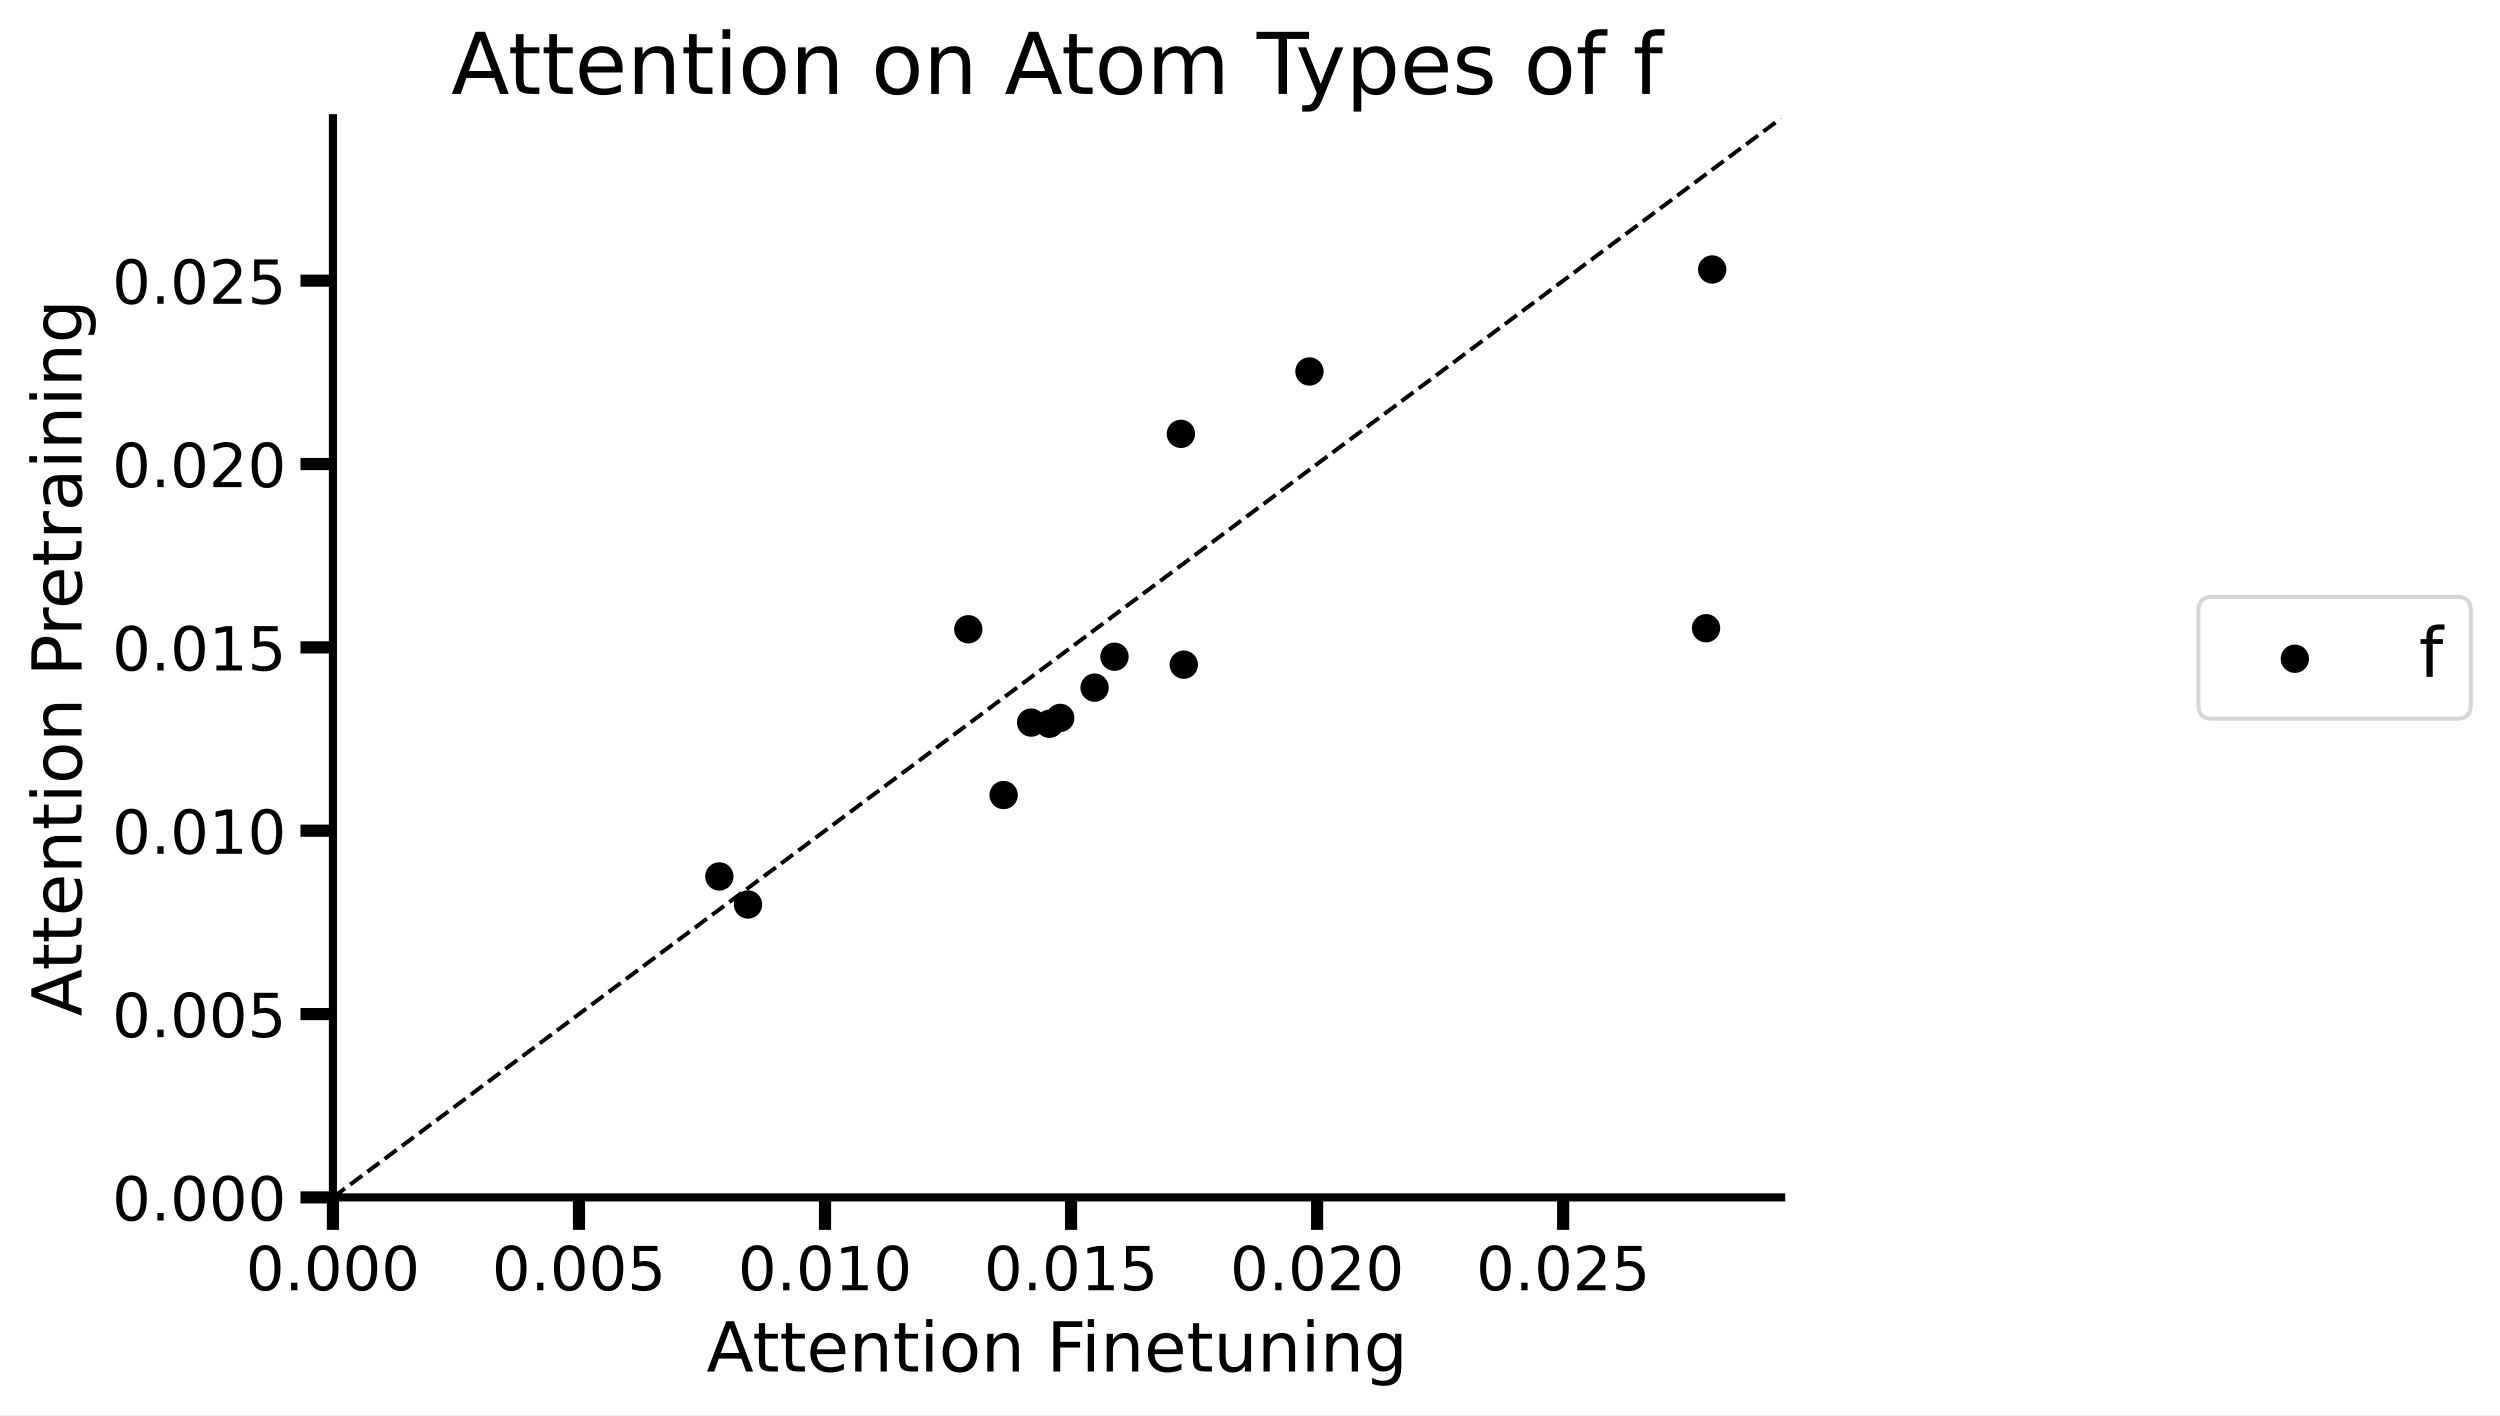
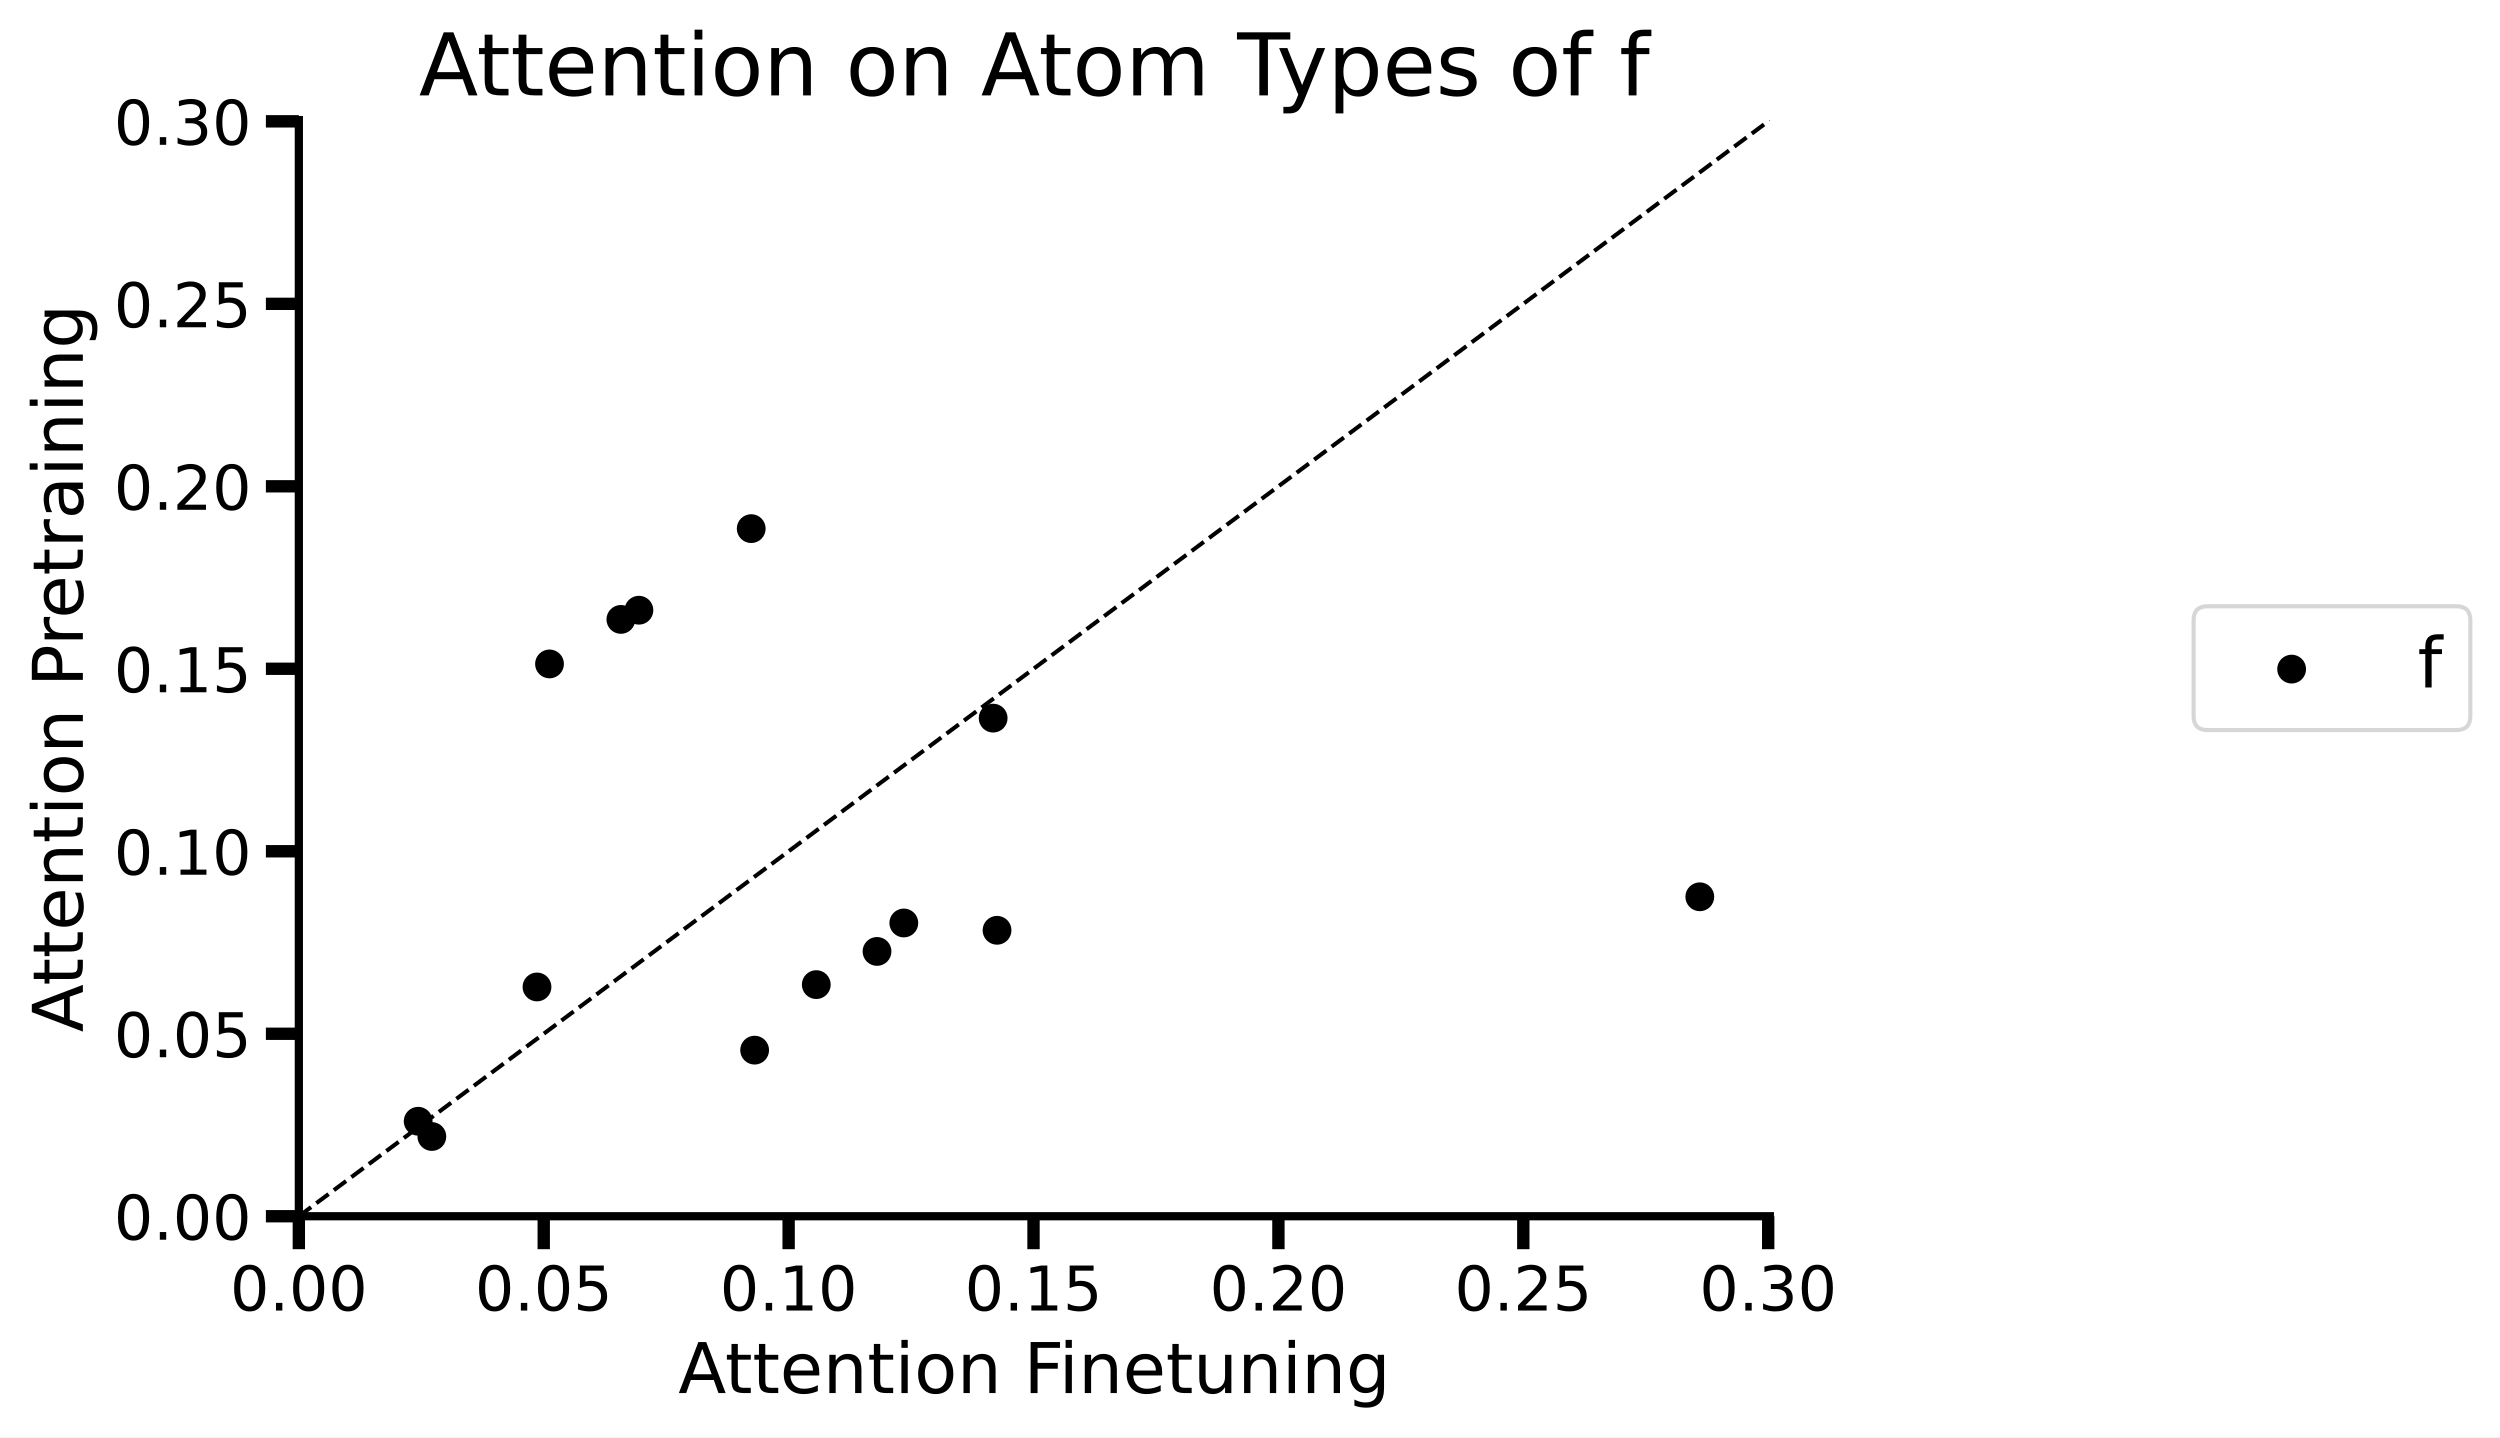
- <svg xmlns="http://www.w3.org/2000/svg" xmlns:xlink="http://www.w3.org/1999/xlink" width="616.475pt" height="348.939pt" viewBox="0 0 616.475 348.939" version="1.1">
+ <svg xmlns="http://www.w3.org/2000/svg" xmlns:xlink="http://www.w3.org/1999/xlink" width="606.931pt" height="348.939pt" viewBox="0 0 606.931 348.939" version="1.1">
  <defs>
    <style type="text/css">*{stroke-linejoin: round; stroke-linecap: butt}</style>
  </defs>
  <g id="figure_1">
    <g id="patch_1">
-       <path d="M 0 348.939  L 616.475 348.939  L 616.475 -0  L 0 -0  z " style="fill: #ffffff" />
+       <path d="M 0 348.939  L 606.931 348.939  L 606.931 -0  L 0 -0  z " style="fill: #ffffff" />
    </g>
    <g id="axes_1">
      <g id="patch_2">
-         <path d="M 82.095 295.269  L 439.215 295.269  L 439.215 29.157  L 82.095 29.157  z " style="fill: #ffffff" />
+         <path d="M 72.551 295.269  L 429.671 295.269  L 429.671 29.157  L 72.551 29.157  z " style="fill: #ffffff" />
      </g>
      <g id="PathCollection_1">
        <defs>
-           <path id="m5a7f922087" d="M 0 3  C 0.796 3 1.559 2.684 2.121 2.121  C 2.684 1.559 3 0.796 3 0  C 3 -0.796 2.684 -1.559 2.121 -2.121  C 1.559 -2.684 0.796 -3 0 -3  C -0.796 -3 -1.559 -2.684 -2.121 -2.121  C -2.684 -1.559 -3 -0.796 -3 0  C -3 0.796 -2.684 1.559 -2.121 2.121  C -1.559 2.684 -0.796 3 0 3  z " style="stroke: #000000" />
+           <path id="m1931fd9048" d="M 0 3  C 0.796 3 1.559 2.684 2.121 2.121  C 2.684 1.559 3 0.796 3 0  C 3 -0.796 2.684 -1.559 2.121 -2.121  C 1.559 -2.684 0.796 -3 0 -3  C -0.796 -3 -1.559 -2.684 -2.121 -2.121  C -2.684 -1.559 -3 -0.796 -3 0  C -3 0.796 -2.684 1.559 -2.121 2.121  C -1.559 2.684 -0.796 3 0 3  z " style="stroke: #000000" />
        </defs>
-         <g clip-path="url(#p6b61f92105)">
-           <use xlink:href="#m5a7f922087" x="238.777" y="155.168" style="stroke: #000000" />
+         <g clip-path="url(#pe3e93a89c5)">
+           <use xlink:href="#m1931fd9048" x="130.367" y="239.606" style="stroke: #000000" />
        </g>
      </g>
      <g id="PathCollection_2">
-         <g clip-path="url(#p6b61f92105)">
-           <use xlink:href="#m5a7f922087" x="184.451" y="223.04" style="stroke: #000000" />
+         <g clip-path="url(#pe3e93a89c5)">
+           <use xlink:href="#m1931fd9048" x="104.839" y="275.911" style="stroke: #000000" />
        </g>
      </g>
      <g id="PathCollection_3">
-         <g clip-path="url(#p6b61f92105)">
-           <use xlink:href="#m5a7f922087" x="177.385" y="216.123" style="stroke: #000000" />
+         <g clip-path="url(#pe3e93a89c5)">
+           <use xlink:href="#m1931fd9048" x="101.519" y="272.211" style="stroke: #000000" />
        </g>
      </g>
      <g id="PathCollection_4">
-         <g clip-path="url(#p6b61f92105)">
-           <use xlink:href="#m5a7f922087" x="420.698" y="154.914" style="stroke: #000000" />
+         <g clip-path="url(#pe3e93a89c5)">
+           <use xlink:href="#m1931fd9048" x="412.666" y="217.716" style="stroke: #000000" />
        </g>
      </g>
      <g id="PathCollection_5">
-         <g clip-path="url(#p6b61f92105)">
-           <use xlink:href="#m5a7f922087" x="291.197" y="106.986" style="stroke: #000000" />
+         <g clip-path="url(#pe3e93a89c5)">
+           <use xlink:href="#m1931fd9048" x="241.11" y="174.342" style="stroke: #000000" />
        </g>
      </g>
      <g id="PathCollection_6">
-         <g clip-path="url(#p6b61f92105)">
-           <use xlink:href="#m5a7f922087" x="291.908" y="163.901" style="stroke: #000000" />
+         <g clip-path="url(#pe3e93a89c5)">
+           <use xlink:href="#m1931fd9048" x="242.053" y="225.85" style="stroke: #000000" />
        </g>
      </g>
      <g id="PathCollection_7">
-         <g clip-path="url(#p6b61f92105)">
-           <use xlink:href="#m5a7f922087" x="258.783" y="178.473" style="stroke: #000000" />
+         <g clip-path="url(#pe3e93a89c5)">
+           <use xlink:href="#m1931fd9048" x="198.17" y="239.037" style="stroke: #000000" />
        </g>
      </g>
      <g id="PathCollection_8">
-         <g clip-path="url(#p6b61f92105)">
-           <use xlink:href="#m5a7f922087" x="269.915" y="169.57" style="stroke: #000000" />
+         <g clip-path="url(#pe3e93a89c5)">
+           <use xlink:href="#m1931fd9048" x="212.917" y="230.98" style="stroke: #000000" />
        </g>
      </g>
      <g id="PathCollection_9">
-         <g clip-path="url(#p6b61f92105)">
-           <use xlink:href="#m5a7f922087" x="274.824" y="161.941" style="stroke: #000000" />
+         <g clip-path="url(#pe3e93a89c5)">
+           <use xlink:href="#m1931fd9048" x="219.421" y="224.076" style="stroke: #000000" />
        </g>
      </g>
      <g id="PathCollection_10">
-         <g clip-path="url(#p6b61f92105)">
-           <use xlink:href="#m5a7f922087" x="247.486" y="196.052" style="stroke: #000000" />
+         <g clip-path="url(#pe3e93a89c5)">
+           <use xlink:href="#m1931fd9048" x="183.205" y="254.946" style="stroke: #000000" />
        </g>
      </g>
      <g id="PathCollection_11">
-         <g clip-path="url(#p6b61f92105)">
-           <use xlink:href="#m5a7f922087" x="322.896" y="91.603" style="stroke: #000000" />
+         <g clip-path="url(#pe3e93a89c5)">
+           <use xlink:href="#m1931fd9048" x="133.408" y="161.184" style="stroke: #000000" />
        </g>
      </g>
      <g id="PathCollection_12">
-         <g clip-path="url(#p6b61f92105)">
-           <use xlink:href="#m5a7f922087" x="422.209" y="66.449" style="stroke: #000000" />
+         <g clip-path="url(#pe3e93a89c5)">
+           <use xlink:href="#m1931fd9048" x="182.377" y="128.337" style="stroke: #000000" />
        </g>
      </g>
      <g id="PathCollection_13">
-         <g clip-path="url(#p6b61f92105)">
-           <use xlink:href="#m5a7f922087" x="254.269" y="178.181" style="stroke: #000000" />
+         <g clip-path="url(#pe3e93a89c5)">
+           <use xlink:href="#m1931fd9048" x="150.735" y="150.375" style="stroke: #000000" />
        </g>
      </g>
      <g id="PathCollection_14">
-         <g clip-path="url(#p6b61f92105)">
-           <use xlink:href="#m5a7f922087" x="261.434" y="177.032" style="stroke: #000000" />
+         <g clip-path="url(#pe3e93a89c5)">
+           <use xlink:href="#m1931fd9048" x="155.111" y="148.143" style="stroke: #000000" />
        </g>
      </g>
      <g id="matplotlib.axis_1">
        <g id="xtick_1">
          <g id="line2d_1">
            <defs>
-               <path id="m9efdca6b07" d="M 0 0  L 0 8  " style="stroke: #000000; stroke-width: 3" />
+               <path id="m5a710bacb7" d="M 0 0  L 0 8  " style="stroke: #000000; stroke-width: 3" />
            </defs>
            <g>
-               <use xlink:href="#m9efdca6b07" x="82.095" y="295.269" style="stroke: #000000; stroke-width: 3" />
+               <use xlink:href="#m5a710bacb7" x="72.551" y="295.269" style="stroke: #000000; stroke-width: 3" />
            </g>
          </g>
          <g id="text_1">
-             <g transform="translate(60.62391 318.1664) scale(0.15 -0.15)">
+             <g transform="translate(55.85203 318.1664) scale(0.15 -0.15)">
              <defs>
                <path id="DejaVuSans-30" d="M 2034 4250  Q 1547 4250 1301 3770  Q 1056 3291 1056 2328  Q 1056 1369 1301 889  Q 1547 409 2034 409  Q 2525 409 2770 889  Q 3016 1369 3016 2328  Q 3016 3291 2770 3770  Q 2525 4250 2034 4250  z M 2034 4750  Q 2819 4750 3233 4129  Q 3647 3509 3647 2328  Q 3647 1150 3233 529  Q 2819 -91 2034 -91  Q 1250 -91 836 529  Q 422 1150 422 2328  Q 422 3509 836 4129  Q 1250 4750 2034 4750  z " transform="scale(0.015625)" />
                <path id="DejaVuSans-2e" d="M 684 794  L 1344 794  L 1344 0  L 684 0  L 684 794  z " transform="scale(0.015625)" />
              </defs>
              <use xlink:href="#DejaVuSans-30" />
              <use xlink:href="#DejaVuSans-2e" x="63.623" />
              <use xlink:href="#DejaVuSans-30" x="95.41" />
              <use xlink:href="#DejaVuSans-30" x="159.033" />
-               <use xlink:href="#DejaVuSans-30" x="222.656" />
            </g>
          </g>
        </g>
        <g id="xtick_2">
          <g id="line2d_2">
            <g>
-               <use xlink:href="#m9efdca6b07" x="142.768" y="295.269" style="stroke: #000000; stroke-width: 3" />
+               <use xlink:href="#m5a710bacb7" x="132.004" y="295.269" style="stroke: #000000; stroke-width: 3" />
            </g>
          </g>
          <g id="text_2">
-             <g transform="translate(121.2969 318.1664) scale(0.15 -0.15)">
+             <g transform="translate(115.3052 318.1664) scale(0.15 -0.15)">
              <defs>
                <path id="DejaVuSans-35" d="M 691 4666  L 3169 4666  L 3169 4134  L 1269 4134  L 1269 2991  Q 1406 3038 1543 3061  Q 1681 3084 1819 3084  Q 2600 3084 3056 2656  Q 3513 2228 3513 1497  Q 3513 744 3044 326  Q 2575 -91 1722 -91  Q 1428 -91 1123 -41  Q 819 9 494 109  L 494 744  Q 775 591 1075 516  Q 1375 441 1709 441  Q 2250 441 2565 725  Q 2881 1009 2881 1497  Q 2881 1984 2565 2268  Q 2250 2553 1709 2553  Q 1456 2553 1204 2497  Q 953 2441 691 2322  L 691 4666  z " transform="scale(0.015625)" />
              </defs>
              <use xlink:href="#DejaVuSans-30" />
              <use xlink:href="#DejaVuSans-2e" x="63.623" />
              <use xlink:href="#DejaVuSans-30" x="95.41" />
-               <use xlink:href="#DejaVuSans-30" x="159.033" />
-               <use xlink:href="#DejaVuSans-35" x="222.656" />
+               <use xlink:href="#DejaVuSans-35" x="159.033" />
            </g>
          </g>
        </g>
        <g id="xtick_3">
          <g id="line2d_3">
            <g>
-               <use xlink:href="#m9efdca6b07" x="203.441" y="295.269" style="stroke: #000000; stroke-width: 3" />
+               <use xlink:href="#m5a710bacb7" x="191.458" y="295.269" style="stroke: #000000; stroke-width: 3" />
            </g>
          </g>
          <g id="text_3">
-             <g transform="translate(181.9699 318.1664) scale(0.15 -0.15)">
+             <g transform="translate(174.7584 318.1664) scale(0.15 -0.15)">
              <defs>
                <path id="DejaVuSans-31" d="M 794 531  L 1825 531  L 1825 4091  L 703 3866  L 703 4441  L 1819 4666  L 2450 4666  L 2450 531  L 3481 531  L 3481 0  L 794 0  L 794 531  z " transform="scale(0.015625)" />
              </defs>
              <use xlink:href="#DejaVuSans-30" />
              <use xlink:href="#DejaVuSans-2e" x="63.623" />
-               <use xlink:href="#DejaVuSans-30" x="95.41" />
-               <use xlink:href="#DejaVuSans-31" x="159.033" />
-               <use xlink:href="#DejaVuSans-30" x="222.656" />
+               <use xlink:href="#DejaVuSans-31" x="95.41" />
+               <use xlink:href="#DejaVuSans-30" x="159.033" />
            </g>
          </g>
        </g>
        <g id="xtick_4">
          <g id="line2d_4">
            <g>
-               <use xlink:href="#m9efdca6b07" x="264.114" y="295.269" style="stroke: #000000; stroke-width: 3" />
+               <use xlink:href="#m5a710bacb7" x="250.911" y="295.269" style="stroke: #000000; stroke-width: 3" />
            </g>
          </g>
          <g id="text_4">
-             <g transform="translate(242.6428 318.1664) scale(0.15 -0.15)">
-               <use xlink:href="#DejaVuSans-30" />
-               <use xlink:href="#DejaVuSans-2e" x="63.623" />
-               <use xlink:href="#DejaVuSans-30" x="95.41" />
-               <use xlink:href="#DejaVuSans-31" x="159.033" />
-               <use xlink:href="#DejaVuSans-35" x="222.656" />
+             <g transform="translate(234.2116 318.1664) scale(0.15 -0.15)">
+               <use xlink:href="#DejaVuSans-30" />
+               <use xlink:href="#DejaVuSans-2e" x="63.623" />
+               <use xlink:href="#DejaVuSans-31" x="95.41" />
+               <use xlink:href="#DejaVuSans-35" x="159.033" />
            </g>
          </g>
        </g>
        <g id="xtick_5">
          <g id="line2d_5">
            <g>
-               <use xlink:href="#m9efdca6b07" x="324.787" y="295.269" style="stroke: #000000; stroke-width: 3" />
+               <use xlink:href="#m5a710bacb7" x="310.364" y="295.269" style="stroke: #000000; stroke-width: 3" />
            </g>
          </g>
          <g id="text_5">
-             <g transform="translate(303.3158 318.1664) scale(0.15 -0.15)">
+             <g transform="translate(293.6648 318.1664) scale(0.15 -0.15)">
              <defs>
                <path id="DejaVuSans-32" d="M 1228 531  L 3431 531  L 3431 0  L 469 0  L 469 531  Q 828 903 1448 1529  Q 2069 2156 2228 2338  Q 2531 2678 2651 2914  Q 2772 3150 2772 3378  Q 2772 3750 2511 3984  Q 2250 4219 1831 4219  Q 1534 4219 1204 4116  Q 875 4013 500 3803  L 500 4441  Q 881 4594 1212 4672  Q 1544 4750 1819 4750  Q 2544 4750 2975 4387  Q 3406 4025 3406 3419  Q 3406 3131 3298 2873  Q 3191 2616 2906 2266  Q 2828 2175 2409 1742  Q 1991 1309 1228 531  z " transform="scale(0.015625)" />
              </defs>
              <use xlink:href="#DejaVuSans-30" />
              <use xlink:href="#DejaVuSans-2e" x="63.623" />
-               <use xlink:href="#DejaVuSans-30" x="95.41" />
-               <use xlink:href="#DejaVuSans-32" x="159.033" />
-               <use xlink:href="#DejaVuSans-30" x="222.656" />
+               <use xlink:href="#DejaVuSans-32" x="95.41" />
+               <use xlink:href="#DejaVuSans-30" x="159.033" />
            </g>
          </g>
        </g>
        <g id="xtick_6">
          <g id="line2d_6">
            <g>
-               <use xlink:href="#m9efdca6b07" x="385.46" y="295.269" style="stroke: #000000; stroke-width: 3" />
+               <use xlink:href="#m5a710bacb7" x="369.817" y="295.269" style="stroke: #000000; stroke-width: 3" />
            </g>
          </g>
          <g id="text_6">
-             <g transform="translate(363.9888 318.1664) scale(0.15 -0.15)">
-               <use xlink:href="#DejaVuSans-30" />
-               <use xlink:href="#DejaVuSans-2e" x="63.623" />
-               <use xlink:href="#DejaVuSans-30" x="95.41" />
-               <use xlink:href="#DejaVuSans-32" x="159.033" />
-               <use xlink:href="#DejaVuSans-35" x="222.656" />
-             </g>
-           </g>
-         </g>
-         <g id="text_7">
-           <g transform="translate(174.2233 338.2033) scale(0.17 -0.17)">
+             <g transform="translate(353.118 318.1664) scale(0.15 -0.15)">
+               <use xlink:href="#DejaVuSans-30" />
+               <use xlink:href="#DejaVuSans-2e" x="63.623" />
+               <use xlink:href="#DejaVuSans-32" x="95.41" />
+               <use xlink:href="#DejaVuSans-35" x="159.033" />
+             </g>
+           </g>
+         </g>
+         <g id="xtick_7">
+           <g id="line2d_7">
+             <g>
+               <use xlink:href="#m5a710bacb7" x="429.27" y="295.269" style="stroke: #000000; stroke-width: 3" />
+             </g>
+           </g>
+           <g id="text_7">
+             <g transform="translate(412.5711 318.1664) scale(0.15 -0.15)">
+               <defs>
+                 <path id="DejaVuSans-33" d="M 2597 2516  Q 3050 2419 3304 2112  Q 3559 1806 3559 1356  Q 3559 666 3084 287  Q 2609 -91 1734 -91  Q 1441 -91 1130 -33  Q 819 25 488 141  L 488 750  Q 750 597 1062 519  Q 1375 441 1716 441  Q 2309 441 2620 675  Q 2931 909 2931 1356  Q 2931 1769 2642 2001  Q 2353 2234 1838 2234  L 1294 2234  L 1294 2753  L 1863 2753  Q 2328 2753 2575 2939  Q 2822 3125 2822 3475  Q 2822 3834 2567 4026  Q 2313 4219 1838 4219  Q 1578 4219 1281 4162  Q 984 4106 628 3988  L 628 4550  Q 988 4650 1302 4700  Q 1616 4750 1894 4750  Q 2613 4750 3031 4423  Q 3450 4097 3450 3541  Q 3450 3153 3228 2886  Q 3006 2619 2597 2516  z " transform="scale(0.015625)" />
+               </defs>
+               <use xlink:href="#DejaVuSans-30" />
+               <use xlink:href="#DejaVuSans-2e" x="63.623" />
+               <use xlink:href="#DejaVuSans-33" x="95.41" />
+               <use xlink:href="#DejaVuSans-30" x="159.033" />
+             </g>
+           </g>
+         </g>
+         <g id="text_8">
+           <g transform="translate(164.6795 338.2033) scale(0.17 -0.17)">
            <defs>
              <path id="DejaVuSans-41" d="M 2188 4044  L 1331 1722  L 3047 1722  L 2188 4044  z M 1831 4666  L 2547 4666  L 4325 0  L 3669 0  L 3244 1197  L 1141 1197  L 716 0  L 50 0  L 1831 4666  z " transform="scale(0.015625)" />
              <path id="DejaVuSans-74" d="M 1172 4494  L 1172 3500  L 2356 3500  L 2356 3053  L 1172 3053  L 1172 1153  Q 1172 725 1289 603  Q 1406 481 1766 481  L 2356 481  L 2356 0  L 1766 0  Q 1100 0 847 248  Q 594 497 594 1153  L 594 3053  L 172 3053  L 172 3500  L 594 3500  L 594 4494  L 1172 4494  z " transform="scale(0.015625)" />
              <path id="DejaVuSans-65" d="M 3597 1894  L 3597 1613  L 953 1613  Q 991 1019 1311 708  Q 1631 397 2203 397  Q 2534 397 2845 478  Q 3156 559 3463 722  L 3463 178  Q 3153 47 2828 -22  Q 2503 -91 2169 -91  Q 1331 -91 842 396  Q 353 884 353 1716  Q 353 2575 817 3079  Q 1281 3584 2069 3584  Q 2775 3584 3186 3129  Q 3597 2675 3597 1894  z M 3022 2063  Q 3016 2534 2758 2815  Q 2500 3097 2075 3097  Q 1594 3097 1305 2825  Q 1016 2553 972 2059  L 3022 2063  z " transform="scale(0.015625)" />
              <path id="DejaVuSans-6e" d="M 3513 2113  L 3513 0  L 2938 0  L 2938 2094  Q 2938 2591 2744 2837  Q 2550 3084 2163 3084  Q 1697 3084 1428 2787  Q 1159 2491 1159 1978  L 1159 0  L 581 0  L 581 3500  L 1159 3500  L 1159 2956  Q 1366 3272 1645 3428  Q 1925 3584 2291 3584  Q 2894 3584 3203 3211  Q 3513 2838 3513 2113  z " transform="scale(0.015625)" />
              <path id="DejaVuSans-69" d="M 603 3500  L 1178 3500  L 1178 0  L 603 0  L 603 3500  z M 603 4863  L 1178 4863  L 1178 4134  L 603 4134  L 603 4863  z " transform="scale(0.015625)" />
              <path id="DejaVuSans-6f" d="M 1959 3097  Q 1497 3097 1228 2736  Q 959 2375 959 1747  Q 959 1119 1226 758  Q 1494 397 1959 397  Q 2419 397 2687 759  Q 2956 1122 2956 1747  Q 2956 2369 2687 2733  Q 2419 3097 1959 3097  z M 1959 3584  Q 2709 3584 3137 3096  Q 3566 2609 3566 1747  Q 3566 888 3137 398  Q 2709 -91 1959 -91  Q 1206 -91 779 398  Q 353 888 353 1747  Q 353 2609 779 3096  Q 1206 3584 1959 3584  z " transform="scale(0.015625)" />
              <path id="DejaVuSans-20" transform="scale(0.015625)" />
              <path id="DejaVuSans-46" d="M 628 4666  L 3309 4666  L 3309 4134  L 1259 4134  L 1259 2759  L 3109 2759  L 3109 2228  L 1259 2228  L 1259 0  L 628 0  L 628 4666  z " transform="scale(0.015625)" />
              <path id="DejaVuSans-75" d="M 544 1381  L 544 3500  L 1119 3500  L 1119 1403  Q 1119 906 1312 657  Q 1506 409 1894 409  Q 2359 409 2629 706  Q 2900 1003 2900 1516  L 2900 3500  L 3475 3500  L 3475 0  L 2900 0  L 2900 538  Q 2691 219 2414 64  Q 2138 -91 1772 -91  Q 1169 -91 856 284  Q 544 659 544 1381  z M 1991 3584  L 1991 3584  z " transform="scale(0.015625)" />
              <path id="DejaVuSans-67" d="M 2906 1791  Q 2906 2416 2648 2759  Q 2391 3103 1925 3103  Q 1463 3103 1205 2759  Q 947 2416 947 1791  Q 947 1169 1205 825  Q 1463 481 1925 481  Q 2391 481 2648 825  Q 2906 1169 2906 1791  z M 3481 434  Q 3481 -459 3084 -895  Q 2688 -1331 1869 -1331  Q 1566 -1331 1297 -1286  Q 1028 -1241 775 -1147  L 775 -588  Q 1028 -725 1275 -790  Q 1522 -856 1778 -856  Q 2344 -856 2625 -561  Q 2906 -266 2906 331  L 2906 616  Q 2728 306 2450 153  Q 2172 0 1784 0  Q 1141 0 747 490  Q 353 981 353 1791  Q 353 2603 747 3093  Q 1141 3584 1784 3584  Q 2172 3584 2450 3431  Q 2728 3278 2906 2969  L 2906 3500  L 3481 3500  L 3481 434  z " transform="scale(0.015625)" />
            </defs>
            <use xlink:href="#DejaVuSans-41" />
            <use xlink:href="#DejaVuSans-74" x="66.658" />
            <use xlink:href="#DejaVuSans-74" x="105.867" />
            <use xlink:href="#DejaVuSans-65" x="145.076" />
            <use xlink:href="#DejaVuSans-6e" x="206.6" />
            <use xlink:href="#DejaVuSans-74" x="269.979" />
            <use xlink:href="#DejaVuSans-69" x="309.188" />
            <use xlink:href="#DejaVuSans-6f" x="336.971" />
            <use xlink:href="#DejaVuSans-6e" x="398.152" />
            <use xlink:href="#DejaVuSans-20" x="461.531" />
            <use xlink:href="#DejaVuSans-46" x="493.318" />
            <use xlink:href="#DejaVuSans-69" x="543.588" />
            <use xlink:href="#DejaVuSans-6e" x="571.371" />
            <use xlink:href="#DejaVuSans-65" x="634.75" />
            <use xlink:href="#DejaVuSans-74" x="696.273" />
            <use xlink:href="#DejaVuSans-75" x="735.482" />
            <use xlink:href="#DejaVuSans-6e" x="798.861" />
            <use xlink:href="#DejaVuSans-69" x="862.24" />
            <use xlink:href="#DejaVuSans-6e" x="890.023" />
            <use xlink:href="#DejaVuSans-67" x="953.402" />
          </g>
        </g>
      </g>
      <g id="matplotlib.axis_2">
        <g id="ytick_1">
-           <g id="line2d_7">
+           <g id="line2d_8">
            <defs>
-               <path id="m7ac7b48f65" d="M 0 0  L -8 0  " style="stroke: #000000; stroke-width: 3" />
+               <path id="m58a46e6123" d="M 0 0  L -8 0  " style="stroke: #000000; stroke-width: 3" />
            </defs>
            <g>
-               <use xlink:href="#m7ac7b48f65" x="82.095" y="295.269" style="stroke: #000000; stroke-width: 3" />
-             </g>
-           </g>
-           <g id="text_8">
+               <use xlink:href="#m58a46e6123" x="72.551" y="295.269" style="stroke: #000000; stroke-width: 3" />
+             </g>
+           </g>
+           <g id="text_9">
            <g transform="translate(27.65281 300.9675) scale(0.15 -0.15)">
              <use xlink:href="#DejaVuSans-30" />
              <use xlink:href="#DejaVuSans-2e" x="63.623" />
              <use xlink:href="#DejaVuSans-30" x="95.41" />
              <use xlink:href="#DejaVuSans-30" x="159.033" />
-               <use xlink:href="#DejaVuSans-30" x="222.656" />
            </g>
          </g>
        </g>
        <g id="ytick_2">
-           <g id="line2d_8">
-             <g>
-               <use xlink:href="#m7ac7b48f65" x="82.095" y="250.058" style="stroke: #000000; stroke-width: 3" />
-             </g>
-           </g>
-           <g id="text_9">
-             <g transform="translate(27.65281 255.7564) scale(0.15 -0.15)">
+           <g id="line2d_9">
+             <g>
+               <use xlink:href="#m58a46e6123" x="72.551" y="250.967" style="stroke: #000000; stroke-width: 3" />
+             </g>
+           </g>
+           <g id="text_10">
+             <g transform="translate(27.65281 256.6653) scale(0.15 -0.15)">
              <use xlink:href="#DejaVuSans-30" />
              <use xlink:href="#DejaVuSans-2e" x="63.623" />
              <use xlink:href="#DejaVuSans-30" x="95.41" />
-               <use xlink:href="#DejaVuSans-30" x="159.033" />
-               <use xlink:href="#DejaVuSans-35" x="222.656" />
+               <use xlink:href="#DejaVuSans-35" x="159.033" />
            </g>
          </g>
        </g>
        <g id="ytick_3">
-           <g id="line2d_9">
-             <g>
-               <use xlink:href="#m7ac7b48f65" x="82.095" y="204.846" style="stroke: #000000; stroke-width: 3" />
-             </g>
-           </g>
-           <g id="text_10">
-             <g transform="translate(27.65281 210.5452) scale(0.15 -0.15)">
-               <use xlink:href="#DejaVuSans-30" />
-               <use xlink:href="#DejaVuSans-2e" x="63.623" />
-               <use xlink:href="#DejaVuSans-30" x="95.41" />
-               <use xlink:href="#DejaVuSans-31" x="159.033" />
-               <use xlink:href="#DejaVuSans-30" x="222.656" />
+           <g id="line2d_10">
+             <g>
+               <use xlink:href="#m58a46e6123" x="72.551" y="206.664" style="stroke: #000000; stroke-width: 3" />
+             </g>
+           </g>
+           <g id="text_11">
+             <g transform="translate(27.65281 212.3631) scale(0.15 -0.15)">
+               <use xlink:href="#DejaVuSans-30" />
+               <use xlink:href="#DejaVuSans-2e" x="63.623" />
+               <use xlink:href="#DejaVuSans-31" x="95.41" />
+               <use xlink:href="#DejaVuSans-30" x="159.033" />
            </g>
          </g>
        </g>
        <g id="ytick_4">
-           <g id="line2d_10">
-             <g>
-               <use xlink:href="#m7ac7b48f65" x="82.095" y="159.635" style="stroke: #000000; stroke-width: 3" />
-             </g>
-           </g>
-           <g id="text_11">
-             <g transform="translate(27.65281 165.3341) scale(0.15 -0.15)">
-               <use xlink:href="#DejaVuSans-30" />
-               <use xlink:href="#DejaVuSans-2e" x="63.623" />
-               <use xlink:href="#DejaVuSans-30" x="95.41" />
-               <use xlink:href="#DejaVuSans-31" x="159.033" />
-               <use xlink:href="#DejaVuSans-35" x="222.656" />
+           <g id="line2d_11">
+             <g>
+               <use xlink:href="#m58a46e6123" x="72.551" y="162.362" style="stroke: #000000; stroke-width: 3" />
+             </g>
+           </g>
+           <g id="text_12">
+             <g transform="translate(27.65281 168.0609) scale(0.15 -0.15)">
+               <use xlink:href="#DejaVuSans-30" />
+               <use xlink:href="#DejaVuSans-2e" x="63.623" />
+               <use xlink:href="#DejaVuSans-31" x="95.41" />
+               <use xlink:href="#DejaVuSans-35" x="159.033" />
            </g>
          </g>
        </g>
        <g id="ytick_5">
-           <g id="line2d_11">
-             <g>
-               <use xlink:href="#m7ac7b48f65" x="82.095" y="114.424" style="stroke: #000000; stroke-width: 3" />
-             </g>
-           </g>
-           <g id="text_12">
-             <g transform="translate(27.65281 120.1229) scale(0.15 -0.15)">
-               <use xlink:href="#DejaVuSans-30" />
-               <use xlink:href="#DejaVuSans-2e" x="63.623" />
-               <use xlink:href="#DejaVuSans-30" x="95.41" />
-               <use xlink:href="#DejaVuSans-32" x="159.033" />
-               <use xlink:href="#DejaVuSans-30" x="222.656" />
+           <g id="line2d_12">
+             <g>
+               <use xlink:href="#m58a46e6123" x="72.551" y="118.06" style="stroke: #000000; stroke-width: 3" />
+             </g>
+           </g>
+           <g id="text_13">
+             <g transform="translate(27.65281 123.7587) scale(0.15 -0.15)">
+               <use xlink:href="#DejaVuSans-30" />
+               <use xlink:href="#DejaVuSans-2e" x="63.623" />
+               <use xlink:href="#DejaVuSans-32" x="95.41" />
+               <use xlink:href="#DejaVuSans-30" x="159.033" />
            </g>
          </g>
        </g>
        <g id="ytick_6">
-           <g id="line2d_12">
-             <g>
-               <use xlink:href="#m7ac7b48f65" x="82.095" y="69.213" style="stroke: #000000; stroke-width: 3" />
-             </g>
-           </g>
-           <g id="text_13">
-             <g transform="translate(27.65281 74.91178) scale(0.15 -0.15)">
-               <use xlink:href="#DejaVuSans-30" />
-               <use xlink:href="#DejaVuSans-2e" x="63.623" />
-               <use xlink:href="#DejaVuSans-30" x="95.41" />
-               <use xlink:href="#DejaVuSans-32" x="159.033" />
-               <use xlink:href="#DejaVuSans-35" x="222.656" />
-             </g>
-           </g>
-         </g>
-         <g id="text_14">
+           <g id="line2d_13">
+             <g>
+               <use xlink:href="#m58a46e6123" x="72.551" y="73.758" style="stroke: #000000; stroke-width: 3" />
+             </g>
+           </g>
+           <g id="text_14">
+             <g transform="translate(27.65281 79.45649) scale(0.15 -0.15)">
+               <use xlink:href="#DejaVuSans-30" />
+               <use xlink:href="#DejaVuSans-2e" x="63.623" />
+               <use xlink:href="#DejaVuSans-32" x="95.41" />
+               <use xlink:href="#DejaVuSans-35" x="159.033" />
+             </g>
+           </g>
+         </g>
+         <g id="ytick_7">
+           <g id="line2d_14">
+             <g>
+               <use xlink:href="#m58a46e6123" x="72.551" y="29.455" style="stroke: #000000; stroke-width: 3" />
+             </g>
+           </g>
+           <g id="text_15">
+             <g transform="translate(27.65281 35.15428) scale(0.15 -0.15)">
+               <use xlink:href="#DejaVuSans-30" />
+               <use xlink:href="#DejaVuSans-2e" x="63.623" />
+               <use xlink:href="#DejaVuSans-33" x="95.41" />
+               <use xlink:href="#DejaVuSans-30" x="159.033" />
+             </g>
+           </g>
+         </g>
+         <g id="text_16">
          <g transform="translate(20.11734 250.5808) rotate(-90) scale(0.17 -0.17)">
            <defs>
              <path id="DejaVuSans-50" d="M 1259 4147  L 1259 2394  L 2053 2394  Q 2494 2394 2734 2622  Q 2975 2850 2975 3272  Q 2975 3691 2734 3919  Q 2494 4147 2053 4147  L 1259 4147  z M 628 4666  L 2053 4666  Q 2838 4666 3239 4311  Q 3641 3956 3641 3272  Q 3641 2581 3239 2228  Q 2838 1875 2053 1875  L 1259 1875  L 1259 0  L 628 0  L 628 4666  z " transform="scale(0.015625)" />
              <path id="DejaVuSans-72" d="M 2631 2963  Q 2534 3019 2420 3045  Q 2306 3072 2169 3072  Q 1681 3072 1420 2755  Q 1159 2438 1159 1844  L 1159 0  L 581 0  L 581 3500  L 1159 3500  L 1159 2956  Q 1341 3275 1631 3429  Q 1922 3584 2338 3584  Q 2397 3584 2469 3576  Q 2541 3569 2628 3553  L 2631 2963  z " transform="scale(0.015625)" />
              <path id="DejaVuSans-61" d="M 2194 1759  Q 1497 1759 1228 1600  Q 959 1441 959 1056  Q 959 750 1161 570  Q 1363 391 1709 391  Q 2188 391 2477 730  Q 2766 1069 2766 1631  L 2766 1759  L 2194 1759  z M 3341 1997  L 3341 0  L 2766 0  L 2766 531  Q 2569 213 2275 61  Q 1981 -91 1556 -91  Q 1019 -91 701 211  Q 384 513 384 1019  Q 384 1609 779 1909  Q 1175 2209 1959 2209  L 2766 2209  L 2766 2266  Q 2766 2663 2505 2880  Q 2244 3097 1772 3097  Q 1472 3097 1187 3025  Q 903 2953 641 2809  L 641 3341  Q 956 3463 1253 3523  Q 1550 3584 1831 3584  Q 2591 3584 2966 3190  Q 3341 2797 3341 1997  z " transform="scale(0.015625)" />
            </defs>
            <use xlink:href="#DejaVuSans-41" />
            <use xlink:href="#DejaVuSans-74" x="66.658" />
            <use xlink:href="#DejaVuSans-74" x="105.867" />
            <use xlink:href="#DejaVuSans-65" x="145.076" />
            <use xlink:href="#DejaVuSans-6e" x="206.6" />
            <use xlink:href="#DejaVuSans-74" x="269.979" />
            <use xlink:href="#DejaVuSans-69" x="309.188" />
            <use xlink:href="#DejaVuSans-6f" x="336.971" />
            <use xlink:href="#DejaVuSans-6e" x="398.152" />
            <use xlink:href="#DejaVuSans-20" x="461.531" />
            <use xlink:href="#DejaVuSans-50" x="493.318" />
            <use xlink:href="#DejaVuSans-72" x="551.871" />
            <use xlink:href="#DejaVuSans-65" x="590.734" />
            <use xlink:href="#DejaVuSans-74" x="652.258" />
            <use xlink:href="#DejaVuSans-72" x="691.467" />
            <use xlink:href="#DejaVuSans-61" x="732.58" />
            <use xlink:href="#DejaVuSans-69" x="793.859" />
            <use xlink:href="#DejaVuSans-6e" x="821.643" />
            <use xlink:href="#DejaVuSans-69" x="885.021" />
            <use xlink:href="#DejaVuSans-6e" x="912.805" />
            <use xlink:href="#DejaVuSans-67" x="976.184" />
          </g>
        </g>
      </g>
-       <g id="line2d_13">
-         <path d="M 82.095 295.269  L 439.215 29.157  " clip-path="url(#p6b61f92105)" style="fill: none; stroke-dasharray: 3.7,1.6; stroke-dashoffset: 0; stroke: #000000" />
+       <g id="line2d_15">
+         <path d="M 72.551 295.269  L 429.671 29.157  " clip-path="url(#pe3e93a89c5)" style="fill: none; stroke-dasharray: 3.7,1.6; stroke-dashoffset: 0; stroke: #000000" />
      </g>
      <g id="patch_3">
-         <path d="M 82.095 295.269  L 82.095 29.157  " style="fill: none; stroke: #000000; stroke-width: 2; stroke-linejoin: miter; stroke-linecap: square" />
+         <path d="M 72.551 295.269  L 72.551 29.157  " style="fill: none; stroke: #000000; stroke-width: 2; stroke-linejoin: miter; stroke-linecap: square" />
      </g>
      <g id="patch_4">
-         <path d="M 82.095 295.269  L 439.215 295.269  " style="fill: none; stroke: #000000; stroke-width: 2; stroke-linejoin: miter; stroke-linecap: square" />
-       </g>
-       <g id="text_15">
-         <g transform="translate(111.263 23.15672) scale(0.21 -0.21)">
+         <path d="M 72.551 295.269  L 429.671 295.269  " style="fill: none; stroke: #000000; stroke-width: 2; stroke-linejoin: miter; stroke-linecap: square" />
+       </g>
+       <g id="text_17">
+         <g transform="translate(101.7192 23.15672) scale(0.21 -0.21)">
          <defs>
            <path id="DejaVuSans-6d" d="M 3328 2828  Q 3544 3216 3844 3400  Q 4144 3584 4550 3584  Q 5097 3584 5394 3201  Q 5691 2819 5691 2113  L 5691 0  L 5113 0  L 5113 2094  Q 5113 2597 4934 2840  Q 4756 3084 4391 3084  Q 3944 3084 3684 2787  Q 3425 2491 3425 1978  L 3425 0  L 2847 0  L 2847 2094  Q 2847 2600 2669 2842  Q 2491 3084 2119 3084  Q 1678 3084 1418 2786  Q 1159 2488 1159 1978  L 1159 0  L 581 0  L 581 3500  L 1159 3500  L 1159 2956  Q 1356 3278 1631 3431  Q 1906 3584 2284 3584  Q 2666 3584 2933 3390  Q 3200 3197 3328 2828  z " transform="scale(0.015625)" />
            <path id="DejaVuSans-54" d="M -19 4666  L 3928 4666  L 3928 4134  L 2272 4134  L 2272 0  L 1638 0  L 1638 4134  L -19 4134  L -19 4666  z " transform="scale(0.015625)" />
            <path id="DejaVuSans-79" d="M 2059 -325  Q 1816 -950 1584 -1140  Q 1353 -1331 966 -1331  L 506 -1331  L 506 -850  L 844 -850  Q 1081 -850 1212 -737  Q 1344 -625 1503 -206  L 1606 56  L 191 3500  L 800 3500  L 1894 763  L 2988 3500  L 3597 3500  L 2059 -325  z " transform="scale(0.015625)" />
            <path id="DejaVuSans-70" d="M 1159 525  L 1159 -1331  L 581 -1331  L 581 3500  L 1159 3500  L 1159 2969  Q 1341 3281 1617 3432  Q 1894 3584 2278 3584  Q 2916 3584 3314 3078  Q 3713 2572 3713 1747  Q 3713 922 3314 415  Q 2916 -91 2278 -91  Q 1894 -91 1617 61  Q 1341 213 1159 525  z M 3116 1747  Q 3116 2381 2855 2742  Q 2594 3103 2138 3103  Q 1681 3103 1420 2742  Q 1159 2381 1159 1747  Q 1159 1113 1420 752  Q 1681 391 2138 391  Q 2594 391 2855 752  Q 3116 1113 3116 1747  z " transform="scale(0.015625)" />
            <path id="DejaVuSans-73" d="M 2834 3397  L 2834 2853  Q 2591 2978 2328 3040  Q 2066 3103 1784 3103  Q 1356 3103 1142 2972  Q 928 2841 928 2578  Q 928 2378 1081 2264  Q 1234 2150 1697 2047  L 1894 2003  Q 2506 1872 2764 1633  Q 3022 1394 3022 966  Q 3022 478 2636 193  Q 2250 -91 1575 -91  Q 1294 -91 989 -36  Q 684 19 347 128  L 347 722  Q 666 556 975 473  Q 1284 391 1588 391  Q 1994 391 2212 530  Q 2431 669 2431 922  Q 2431 1156 2273 1281  Q 2116 1406 1581 1522  L 1381 1569  Q 847 1681 609 1914  Q 372 2147 372 2553  Q 372 3047 722 3315  Q 1072 3584 1716 3584  Q 2034 3584 2315 3537  Q 2597 3491 2834 3397  z " transform="scale(0.015625)" />
            <path id="DejaVuSans-66" d="M 2375 4863  L 2375 4384  L 1825 4384  Q 1516 4384 1395 4259  Q 1275 4134 1275 3809  L 1275 3500  L 2222 3500  L 2222 3053  L 1275 3053  L 1275 0  L 697 0  L 697 3053  L 147 3053  L 147 3500  L 697 3500  L 697 3744  Q 697 4328 969 4595  Q 1241 4863 1831 4863  L 2375 4863  z " transform="scale(0.015625)" />
          </defs>
          <use xlink:href="#DejaVuSans-41" />
          <use xlink:href="#DejaVuSans-74" x="66.658" />
          <use xlink:href="#DejaVuSans-74" x="105.867" />
          <use xlink:href="#DejaVuSans-65" x="145.076" />
          <use xlink:href="#DejaVuSans-6e" x="206.6" />
          <use xlink:href="#DejaVuSans-74" x="269.979" />
          <use xlink:href="#DejaVuSans-69" x="309.188" />
          <use xlink:href="#DejaVuSans-6f" x="336.971" />
          <use xlink:href="#DejaVuSans-6e" x="398.152" />
          <use xlink:href="#DejaVuSans-20" x="461.531" />
          <use xlink:href="#DejaVuSans-6f" x="493.318" />
          <use xlink:href="#DejaVuSans-6e" x="554.5" />
          <use xlink:href="#DejaVuSans-20" x="617.879" />
          <use xlink:href="#DejaVuSans-41" x="649.666" />
          <use xlink:href="#DejaVuSans-74" x="716.324" />
          <use xlink:href="#DejaVuSans-6f" x="755.533" />
          <use xlink:href="#DejaVuSans-6d" x="816.715" />
          <use xlink:href="#DejaVuSans-20" x="914.127" />
          <use xlink:href="#DejaVuSans-54" x="945.914" />
          <use xlink:href="#DejaVuSans-79" x="991.373" />
          <use xlink:href="#DejaVuSans-70" x="1050.553" />
          <use xlink:href="#DejaVuSans-65" x="1114.029" />
          <use xlink:href="#DejaVuSans-73" x="1175.553" />
          <use xlink:href="#DejaVuSans-20" x="1227.652" />
          <use xlink:href="#DejaVuSans-6f" x="1259.439" />
          <use xlink:href="#DejaVuSans-66" x="1320.621" />
          <use xlink:href="#DejaVuSans-20" x="1355.826" />
          <use xlink:href="#DejaVuSans-66" x="1387.613" />
        </g>
      </g>
      <g id="legend_1">
        <g id="patch_5">
-           <path d="M 545.49 177.239  L 605.875 177.239  Q 609.275 177.239 609.275 173.839  L 609.275 150.586  Q 609.275 147.186 605.875 147.186  L 545.49 147.186  Q 542.09 147.186 542.09 150.586  L 542.09 173.839  Q 542.09 177.239 545.49 177.239  z " style="fill: #ffffff; opacity: 0.8; stroke: #cccccc; stroke-linejoin: miter" />
+           <path d="M 535.947 177.239  L 596.331 177.239  Q 599.731 177.239 599.731 173.839  L 599.731 150.586  Q 599.731 147.186 596.331 147.186  L 535.947 147.186  Q 532.547 147.186 532.547 150.586  L 532.547 173.839  Q 532.547 177.239 535.947 177.239  z " style="fill: #ffffff; opacity: 0.8; stroke: #cccccc; stroke-linejoin: miter" />
        </g>
        <g id="PathCollection_15">
          <g>
-             <use xlink:href="#m5a7f922087" x="565.89" y="162.441" style="stroke: #000000" />
-           </g>
-         </g>
-         <g id="text_16">
-           <g transform="translate(596.4905 166.9037) scale(0.17 -0.17)">
+             <use xlink:href="#m1931fd9048" x="556.347" y="162.441" style="stroke: #000000" />
+           </g>
+         </g>
+         <g id="text_18">
+           <g transform="translate(586.9467 166.9037) scale(0.17 -0.17)">
            <use xlink:href="#DejaVuSans-66" />
          </g>
        </g>
      </g>
    </g>
  </g>
  <defs>
-     <clipPath id="p6b61f92105">
-       <rect x="82.095" y="29.157" width="357.12" height="266.112" />
+     <clipPath id="pe3e93a89c5">
+       <rect x="72.551" y="29.157" width="357.12" height="266.112" />
    </clipPath>
  </defs>
</svg>
